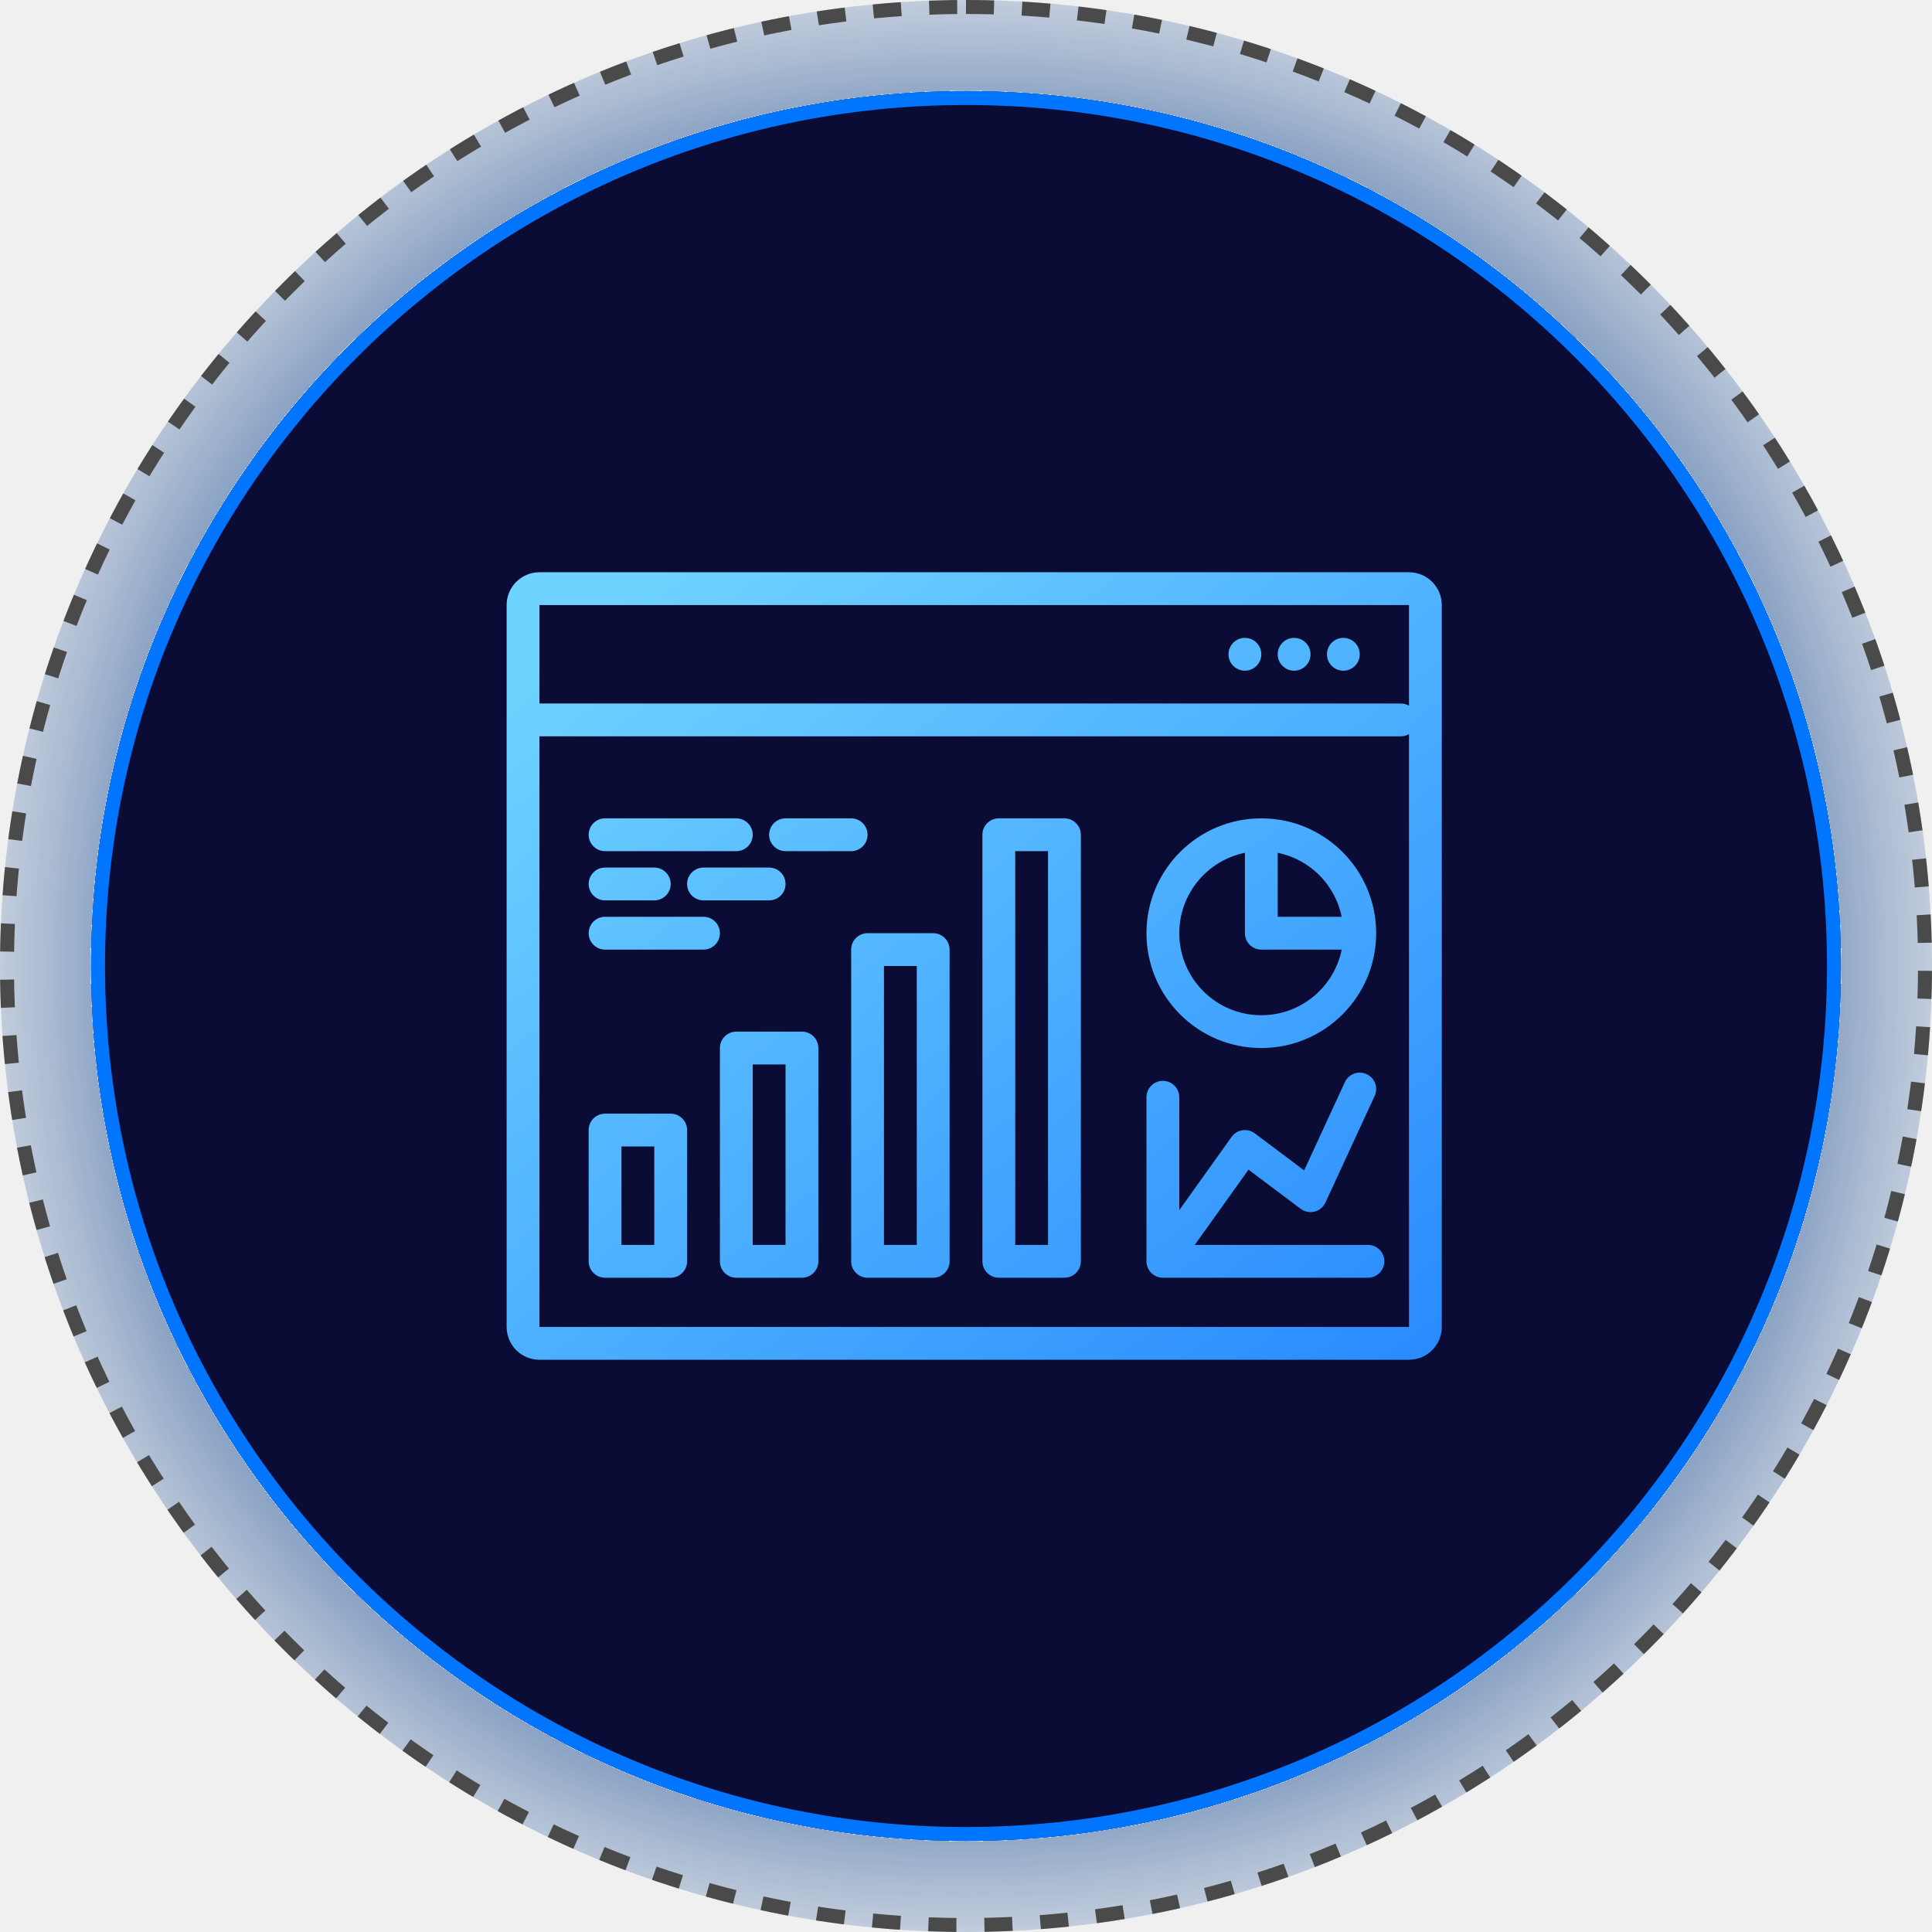
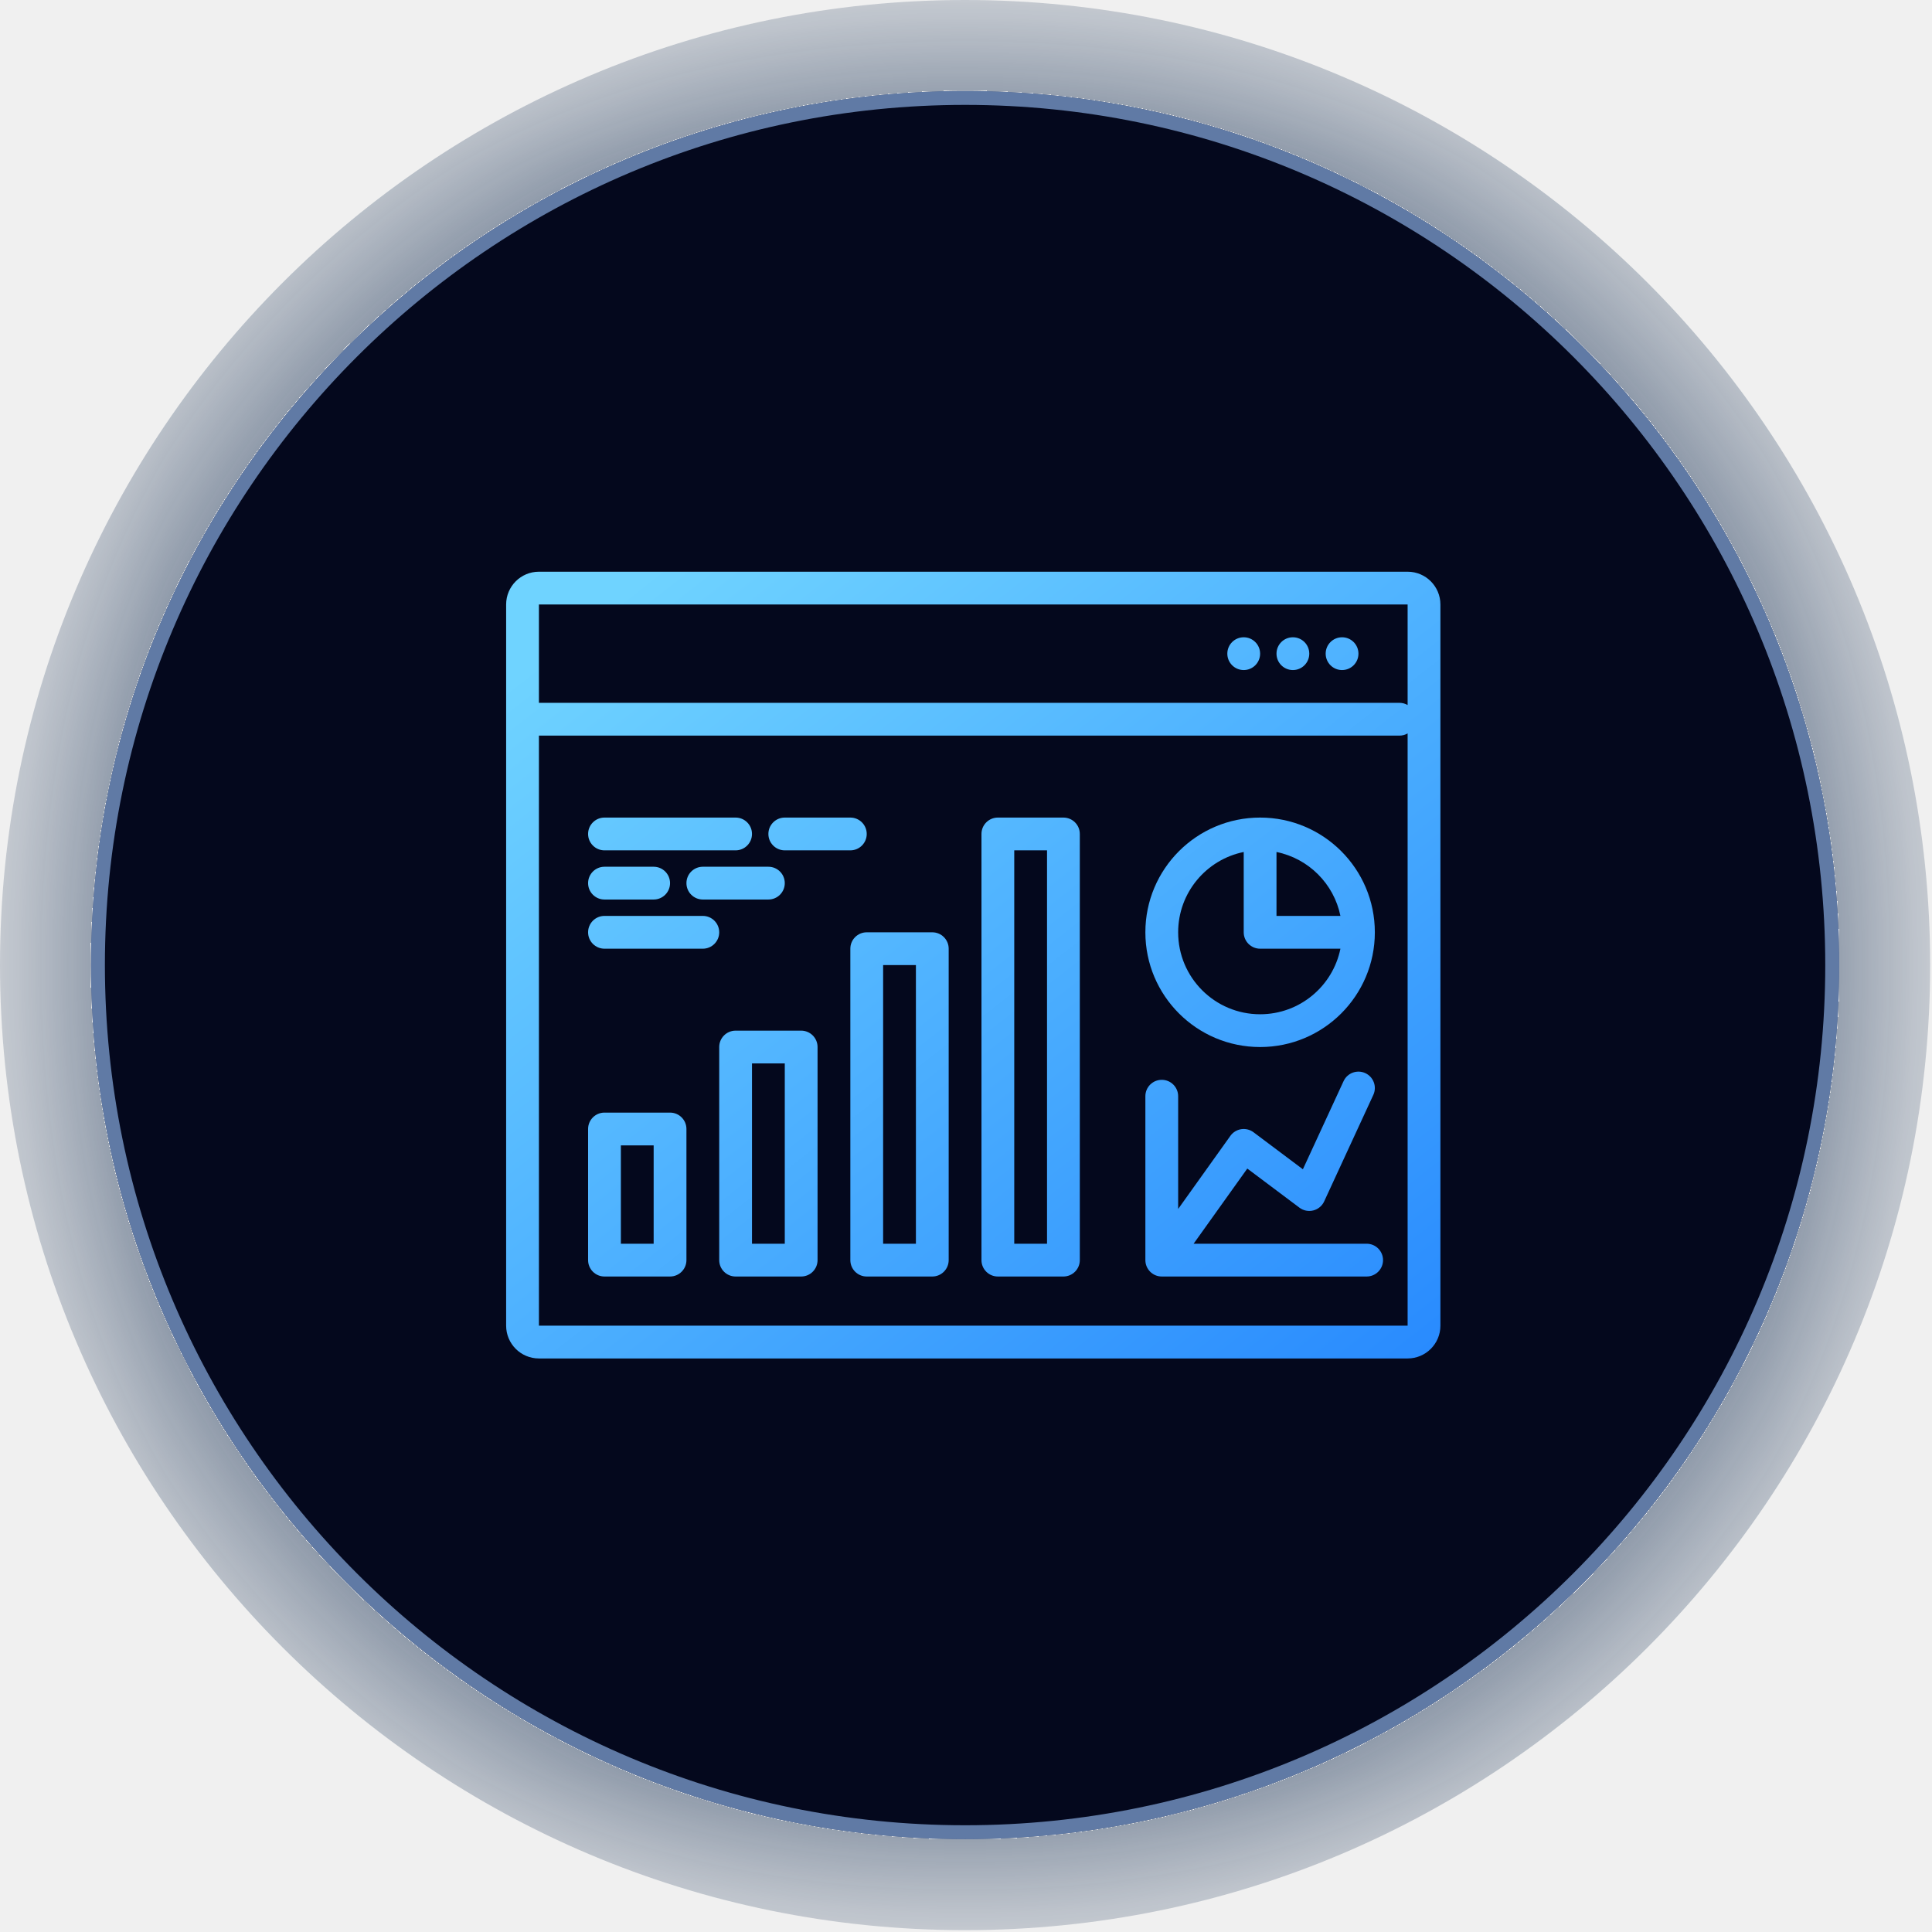
- <svg xmlns="http://www.w3.org/2000/svg" width="497" height="497" viewBox="0 0 497 497" fill="none">
-   <g clip-path="url(#clip0_890_935)">
-     <g filter="url(#filter0_d_890_935)">
-       <rect x="23.41" y="23.41" width="450.181" height="450.181" rx="225.091" fill="#0A0C35" />
-       <rect x="25.211" y="25.211" width="446.58" height="446.58" rx="223.29" stroke="#0075FF" stroke-width="3.601" />
-       <path d="M320.248 172.534C322.579 172.534 324.469 170.644 324.469 168.313C324.469 165.982 322.579 164.093 320.248 164.093C317.917 164.093 316.028 165.982 316.028 168.313C316.028 170.644 317.917 172.534 320.248 172.534Z" fill="url(#paint0_linear_890_935)" />
-       <path d="M337.13 168.313C337.13 170.644 335.241 172.534 332.91 172.534C330.579 172.534 328.689 170.644 328.689 168.313C328.689 165.982 330.579 164.093 332.91 164.093C335.241 164.093 337.13 165.982 337.13 168.313Z" fill="url(#paint1_linear_890_935)" />
-       <path d="M345.571 172.534C347.902 172.534 349.791 170.644 349.791 168.313C349.791 165.982 347.902 164.093 345.571 164.093C343.24 164.093 341.351 165.982 341.351 168.313C341.351 170.644 343.24 172.534 345.571 172.534Z" fill="url(#paint2_linear_890_935)" />
-       <path fill-rule="evenodd" clip-rule="evenodd" d="M155.651 286.486C153.32 286.486 151.43 288.375 151.43 290.706V324.47C151.43 326.801 153.32 328.69 155.651 328.69H172.533C174.863 328.69 176.753 326.801 176.753 324.47V290.706C176.753 288.375 174.863 286.486 172.533 286.486H155.651ZM159.871 320.249V294.927H168.312V320.249H159.871Z" fill="url(#paint3_linear_890_935)" />
-       <path fill-rule="evenodd" clip-rule="evenodd" d="M185.194 269.604C185.194 267.273 187.084 265.383 189.414 265.383H206.296C208.627 265.383 210.517 267.273 210.517 269.604V324.47C210.517 326.801 208.627 328.69 206.296 328.69H189.414C187.084 328.69 185.194 326.801 185.194 324.47V269.604ZM193.635 273.824V320.249H202.076V273.824H193.635Z" fill="url(#paint4_linear_890_935)" />
-       <path fill-rule="evenodd" clip-rule="evenodd" d="M223.178 240.061C220.847 240.061 218.958 241.95 218.958 244.281V324.47C218.958 326.801 220.847 328.69 223.178 328.69H240.06C242.391 328.69 244.28 326.801 244.28 324.47V244.281C244.28 241.95 242.391 240.061 240.06 240.061H223.178ZM227.398 320.249V248.502H235.839V320.249H227.398Z" fill="url(#paint5_linear_890_935)" />
-       <path fill-rule="evenodd" clip-rule="evenodd" d="M252.721 214.738C252.721 212.407 254.611 210.518 256.942 210.518H273.823C276.154 210.518 278.044 212.407 278.044 214.738V324.47C278.044 326.801 276.154 328.69 273.823 328.69H256.942C254.611 328.69 252.721 326.801 252.721 324.47V214.738ZM261.162 320.249H269.603V218.959H261.162V320.249Z" fill="url(#paint6_linear_890_935)" />
-       <path fill-rule="evenodd" clip-rule="evenodd" d="M324.469 210.518C308.153 210.518 294.926 223.745 294.926 240.061C294.926 256.377 308.153 269.604 324.469 269.604C340.785 269.604 354.012 256.377 354.012 240.061C354.012 223.745 340.785 210.518 324.469 210.518ZM303.367 240.061C303.367 229.852 310.616 221.336 320.248 219.381V240.061C320.248 242.392 322.138 244.281 324.469 244.281H345.149C343.194 253.913 334.678 261.163 324.469 261.163C312.814 261.163 303.367 251.715 303.367 240.061ZM328.689 235.84V219.381C336.958 221.059 343.47 227.572 345.149 235.84H328.689Z" fill="url(#paint7_linear_890_935)" />
-       <path d="M351.56 276.323C353.676 277.3 354.6 279.807 353.623 281.924L340.962 309.357C340.428 310.514 339.4 311.368 338.164 311.68C336.928 311.992 335.617 311.729 334.598 310.964L321.172 300.895L307.347 320.249H351.902C354.233 320.249 356.122 322.139 356.122 324.47C356.122 326.801 354.233 328.69 351.902 328.69H299.146C296.815 328.69 294.926 326.801 294.926 324.47V282.265C294.926 279.934 296.815 278.045 299.146 278.045C301.477 278.045 303.367 279.934 303.367 282.265V311.3L316.814 292.474C317.474 291.549 318.48 290.93 319.603 290.756C320.726 290.582 321.871 290.868 322.781 291.55L335.486 301.079L345.959 278.386C346.936 276.27 349.444 275.346 351.56 276.323Z" fill="url(#paint8_linear_890_935)" />
-       <path d="M155.651 210.518C153.32 210.518 151.43 212.407 151.43 214.738C151.43 217.069 153.32 218.959 155.651 218.959H189.414C191.745 218.959 193.635 217.069 193.635 214.738C193.635 212.407 191.745 210.518 189.414 210.518H155.651Z" fill="url(#paint9_linear_890_935)" />
-       <path d="M176.753 227.399C176.753 225.069 178.643 223.179 180.974 223.179H197.855C200.186 223.179 202.076 225.069 202.076 227.399C202.076 229.73 200.186 231.62 197.855 231.62H180.974C178.643 231.62 176.753 229.73 176.753 227.399Z" fill="url(#paint10_linear_890_935)" />
-       <path d="M155.651 235.84C153.32 235.84 151.43 237.73 151.43 240.061C151.43 242.392 153.32 244.281 155.651 244.281H180.974C183.304 244.281 185.194 242.392 185.194 240.061C185.194 237.73 183.304 235.84 180.974 235.84H155.651Z" fill="url(#paint11_linear_890_935)" />
-       <path d="M197.855 214.738C197.855 212.407 199.745 210.518 202.076 210.518H218.958C221.288 210.518 223.178 212.407 223.178 214.738C223.178 217.069 221.288 218.959 218.958 218.959H202.076C199.745 218.959 197.855 217.069 197.855 214.738Z" fill="url(#paint12_linear_890_935)" />
-       <path d="M155.651 223.179C153.32 223.179 151.43 225.069 151.43 227.399C151.43 229.73 153.32 231.62 155.651 231.62H168.312C170.643 231.62 172.533 229.73 172.533 227.399C172.533 225.069 170.643 223.179 168.312 223.179H155.651Z" fill="url(#paint13_linear_890_935)" />
-       <path fill-rule="evenodd" clip-rule="evenodd" d="M130.328 341.352V155.652C130.328 150.99 134.107 147.211 138.769 147.211H362.453C367.115 147.211 370.894 150.99 370.894 155.652V341.352C370.894 346.013 367.115 349.792 362.453 349.792H138.769C134.107 349.792 130.328 346.013 130.328 341.352ZM362.453 155.652H138.769L138.769 180.975H360.343C361.111 180.975 361.832 181.18 362.453 181.539V155.652ZM360.343 189.415H138.769L138.769 341.352H362.453V188.851C361.832 189.21 361.111 189.415 360.343 189.415Z" fill="url(#paint14_linear_890_935)" />
+ <svg xmlns="http://www.w3.org/2000/svg" width="477" height="477" viewBox="0 0 477 477" fill="none">
+   <g clip-path="url(#clip0_1517_2704)">
+     <g filter="url(#filter0_d_1517_2704)">
+       <rect x="22.445" y="22.445" width="431.654" height="431.654" rx="215.827" fill="#04081D" />
+       <rect x="24.172" y="24.172" width="428.2" height="428.2" rx="214.1" stroke="#9DC6FF" stroke-opacity="0.6" stroke-width="3.453" />
+       <path d="M307.067 165.433C309.302 165.433 311.114 163.621 311.114 161.386C311.114 159.151 309.302 157.339 307.067 157.339C304.832 157.339 303.02 159.151 303.02 161.386C303.02 163.621 304.832 165.433 307.067 165.433Z" fill="url(#paint0_linear_1517_2704)" />
+       <path d="M323.254 161.386C323.254 163.621 321.442 165.433 319.207 165.433C316.972 165.433 315.16 163.621 315.16 161.386C315.16 159.151 316.972 157.339 319.207 157.339C321.442 157.339 323.254 159.151 323.254 161.386Z" fill="url(#paint1_linear_1517_2704)" />
+       <path d="M331.347 165.433C333.582 165.433 335.394 163.621 335.394 161.386C335.394 159.151 333.582 157.339 331.347 157.339C329.112 157.339 327.301 159.151 327.301 161.386C327.301 163.621 329.112 165.433 331.347 165.433Z" fill="url(#paint2_linear_1517_2704)" />
+       <path fill-rule="evenodd" clip-rule="evenodd" d="M149.243 274.695C147.008 274.695 145.197 276.507 145.197 278.742V311.116C145.197 313.351 147.008 315.163 149.243 315.163H165.43C167.665 315.163 169.477 313.351 169.477 311.116V278.742C169.477 276.507 167.665 274.695 165.43 274.695H149.243ZM153.29 307.069V282.789H161.384V307.069H153.29Z" fill="url(#paint3_linear_1517_2704)" />
+       <path fill-rule="evenodd" clip-rule="evenodd" d="M177.571 258.508C177.571 256.273 179.382 254.461 181.617 254.461H197.804C200.039 254.461 201.851 256.273 201.851 258.508V311.116C201.851 313.351 200.039 315.163 197.804 315.163H181.617C179.382 315.163 177.571 313.351 177.571 311.116V258.508ZM185.664 262.555V307.069H193.758V262.555H185.664Z" fill="url(#paint4_linear_1517_2704)" />
+       <path fill-rule="evenodd" clip-rule="evenodd" d="M213.991 230.181C211.756 230.181 209.945 231.993 209.945 234.228V311.116C209.945 313.351 211.756 315.163 213.991 315.163H230.178C232.413 315.163 234.225 313.351 234.225 311.116V234.228C234.225 231.993 232.413 230.181 230.178 230.181H213.991ZM218.038 307.069V238.274H226.132V307.069H218.038Z" fill="url(#paint5_linear_1517_2704)" />
+       <path fill-rule="evenodd" clip-rule="evenodd" d="M242.319 205.9C242.319 203.665 244.131 201.854 246.365 201.854H262.552C264.787 201.854 266.599 203.665 266.599 205.9V311.116C266.599 313.351 264.787 315.163 262.552 315.163H246.365C244.131 315.163 242.319 313.351 242.319 311.116V205.9ZM250.412 307.069H258.506V209.947H250.412V307.069Z" fill="url(#paint6_linear_1517_2704)" />
+       <path fill-rule="evenodd" clip-rule="evenodd" d="M311.114 201.854C295.469 201.854 282.786 214.536 282.786 230.181C282.786 245.826 295.469 258.508 311.114 258.508C326.758 258.508 339.441 245.826 339.441 230.181C339.441 214.536 326.758 201.854 311.114 201.854ZM290.88 230.181C290.88 220.392 297.831 212.227 307.067 210.352V230.181C307.067 232.416 308.879 234.228 311.114 234.228H330.943C329.068 243.463 320.902 250.415 311.114 250.415C299.939 250.415 290.88 241.356 290.88 230.181ZM315.16 226.134V210.352C323.088 211.961 329.333 218.206 330.943 226.134H315.16Z" fill="url(#paint7_linear_1517_2704)" />
+       <path d="M337.09 264.951C339.119 265.887 340.005 268.292 339.068 270.321L326.928 296.625C326.416 297.734 325.43 298.553 324.245 298.852C323.06 299.152 321.803 298.9 320.826 298.166L307.952 288.511L294.697 307.069H337.417C339.652 307.069 341.464 308.881 341.464 311.116C341.464 313.351 339.652 315.163 337.417 315.163H286.833C284.598 315.163 282.786 313.351 282.786 311.116V270.648C282.786 268.413 284.598 266.602 286.833 266.602C289.068 266.602 290.88 268.413 290.88 270.648V298.488L303.774 280.437C304.407 279.55 305.371 278.956 306.448 278.79C307.525 278.623 308.623 278.898 309.495 279.551L321.677 288.688L331.72 266.929C332.656 264.9 335.061 264.014 337.09 264.951Z" fill="url(#paint8_linear_1517_2704)" />
+       <path d="M149.243 201.854C147.008 201.854 145.197 203.665 145.197 205.9C145.197 208.135 147.008 209.947 149.243 209.947H181.617C183.852 209.947 185.664 208.135 185.664 205.9C185.664 203.665 183.852 201.854 181.617 201.854H149.243Z" fill="url(#paint9_linear_1517_2704)" />
+       <path d="M169.477 218.041C169.477 215.806 171.289 213.994 173.524 213.994H189.711C191.946 213.994 193.758 215.806 193.758 218.041C193.758 220.276 191.946 222.087 189.711 222.087H173.524C171.289 222.087 169.477 220.276 169.477 218.041Z" fill="url(#paint10_linear_1517_2704)" />
+       <path d="M149.243 226.134C147.008 226.134 145.197 227.946 145.197 230.181C145.197 232.416 147.008 234.228 149.243 234.228H173.524C175.759 234.228 177.571 232.416 177.571 230.181C177.571 227.946 175.759 226.134 173.524 226.134H149.243Z" fill="url(#paint11_linear_1517_2704)" />
+       <path d="M189.711 205.9C189.711 203.665 191.523 201.854 193.758 201.854H209.945C212.18 201.854 213.991 203.665 213.991 205.9C213.991 208.135 212.18 209.947 209.945 209.947H193.758C191.523 209.947 189.711 208.135 189.711 205.9Z" fill="url(#paint12_linear_1517_2704)" />
+       <path d="M149.243 213.994C147.008 213.994 145.197 215.806 145.197 218.041C145.197 220.276 147.008 222.087 149.243 222.087H161.384C163.619 222.087 165.43 220.276 165.43 218.041C165.43 215.806 163.619 213.994 161.384 213.994H149.243Z" fill="url(#paint13_linear_1517_2704)" />
+       <path fill-rule="evenodd" clip-rule="evenodd" d="M124.963 327.303V149.246C124.963 144.776 128.586 141.152 133.056 141.152H347.534C352.004 141.152 355.628 144.776 355.628 149.246V327.303C355.628 331.773 352.004 335.396 347.534 335.396H133.056C128.586 335.396 124.963 331.773 124.963 327.303ZM347.534 149.246H133.056L133.056 173.526H345.511C346.248 173.526 346.939 173.723 347.534 174.068V149.246ZM345.511 181.62H133.056L133.056 327.303H347.534V181.078C346.939 181.423 346.248 181.62 345.511 181.62Z" fill="url(#paint14_linear_1517_2704)" />
    </g>
  </g>
-   <rect x="1.801" y="1.801" width="493.399" height="493.399" rx="246.699" stroke="#4A4A4A" stroke-width="3.601" stroke-dasharray="7.2 7.2" />
  <defs>
-     <filter id="filter0_d_890_935" x="-66.626" y="-66.626" width="630.254" height="630.254" filterUnits="userSpaceOnUse" color-interpolation-filters="sRGB">
+     <filter id="filter0_d_1517_2704" x="-63.885" y="-63.885" width="604.316" height="604.316" filterUnits="userSpaceOnUse" color-interpolation-filters="sRGB">
      <feFlood flood-opacity="0" result="BackgroundImageFix" />
      <feColorMatrix in="SourceAlpha" type="matrix" values="0 0 0 0 0 0 0 0 0 0 0 0 0 0 0 0 0 0 127 0" result="hardAlpha" />
      <feOffset />
-       <feGaussianBlur stdDeviation="45.018" />
+       <feGaussianBlur stdDeviation="43.165" />
      <feComposite in2="hardAlpha" operator="out" />
-       <feColorMatrix type="matrix" values="0 0 0 0 0.069 0 0 0 0 0.276 0 0 0 0 0.565 0 0 0 1 0" />
-       <feBlend mode="normal" in2="BackgroundImageFix" result="effect1_dropShadow_890_935" />
-       <feBlend mode="normal" in="SourceGraphic" in2="effect1_dropShadow_890_935" result="shape" />
+       <feColorMatrix type="matrix" values="0 0 0 0 0.122 0 0 0 0 0.216 0 0 0 0 0.348 0 0 0 1 0" />
+       <feBlend mode="normal" in2="BackgroundImageFix" result="effect1_dropShadow_1517_2704" />
+       <feBlend mode="normal" in="SourceGraphic" in2="effect1_dropShadow_1517_2704" result="shape" />
    </filter>
-     <linearGradient id="paint0_linear_890_935" x1="156.953" y1="155.639" x2="332.728" y2="380.541" gradientUnits="userSpaceOnUse">
+     <linearGradient id="paint0_linear_1517_2704" x1="150.492" y1="149.233" x2="319.033" y2="364.88" gradientUnits="userSpaceOnUse">
      <stop stop-color="#6FD3FF" />
      <stop offset="1" stop-color="#288AFE" />
    </linearGradient>
-     <linearGradient id="paint1_linear_890_935" x1="156.953" y1="155.639" x2="332.728" y2="380.541" gradientUnits="userSpaceOnUse">
+     <linearGradient id="paint1_linear_1517_2704" x1="150.492" y1="149.233" x2="319.033" y2="364.88" gradientUnits="userSpaceOnUse">
      <stop stop-color="#6FD3FF" />
      <stop offset="1" stop-color="#288AFE" />
    </linearGradient>
-     <linearGradient id="paint2_linear_890_935" x1="156.953" y1="155.639" x2="332.728" y2="380.541" gradientUnits="userSpaceOnUse">
+     <linearGradient id="paint2_linear_1517_2704" x1="150.492" y1="149.233" x2="319.033" y2="364.88" gradientUnits="userSpaceOnUse">
      <stop stop-color="#6FD3FF" />
      <stop offset="1" stop-color="#288AFE" />
    </linearGradient>
-     <linearGradient id="paint3_linear_890_935" x1="156.953" y1="155.639" x2="332.728" y2="380.541" gradientUnits="userSpaceOnUse">
+     <linearGradient id="paint3_linear_1517_2704" x1="150.492" y1="149.233" x2="319.033" y2="364.88" gradientUnits="userSpaceOnUse">
      <stop stop-color="#6FD3FF" />
      <stop offset="1" stop-color="#288AFE" />
    </linearGradient>
-     <linearGradient id="paint4_linear_890_935" x1="156.953" y1="155.639" x2="332.728" y2="380.541" gradientUnits="userSpaceOnUse">
+     <linearGradient id="paint4_linear_1517_2704" x1="150.492" y1="149.233" x2="319.033" y2="364.88" gradientUnits="userSpaceOnUse">
      <stop stop-color="#6FD3FF" />
      <stop offset="1" stop-color="#288AFE" />
    </linearGradient>
-     <linearGradient id="paint5_linear_890_935" x1="156.953" y1="155.639" x2="332.728" y2="380.541" gradientUnits="userSpaceOnUse">
+     <linearGradient id="paint5_linear_1517_2704" x1="150.492" y1="149.233" x2="319.033" y2="364.88" gradientUnits="userSpaceOnUse">
      <stop stop-color="#6FD3FF" />
      <stop offset="1" stop-color="#288AFE" />
    </linearGradient>
-     <linearGradient id="paint6_linear_890_935" x1="156.953" y1="155.639" x2="332.728" y2="380.541" gradientUnits="userSpaceOnUse">
+     <linearGradient id="paint6_linear_1517_2704" x1="150.492" y1="149.233" x2="319.033" y2="364.88" gradientUnits="userSpaceOnUse">
      <stop stop-color="#6FD3FF" />
      <stop offset="1" stop-color="#288AFE" />
    </linearGradient>
-     <linearGradient id="paint7_linear_890_935" x1="156.953" y1="155.639" x2="332.728" y2="380.541" gradientUnits="userSpaceOnUse">
+     <linearGradient id="paint7_linear_1517_2704" x1="150.492" y1="149.233" x2="319.033" y2="364.88" gradientUnits="userSpaceOnUse">
      <stop stop-color="#6FD3FF" />
      <stop offset="1" stop-color="#288AFE" />
    </linearGradient>
-     <linearGradient id="paint8_linear_890_935" x1="156.953" y1="155.639" x2="332.728" y2="380.541" gradientUnits="userSpaceOnUse">
+     <linearGradient id="paint8_linear_1517_2704" x1="150.492" y1="149.233" x2="319.033" y2="364.88" gradientUnits="userSpaceOnUse">
      <stop stop-color="#6FD3FF" />
      <stop offset="1" stop-color="#288AFE" />
    </linearGradient>
-     <linearGradient id="paint9_linear_890_935" x1="156.953" y1="155.639" x2="332.728" y2="380.541" gradientUnits="userSpaceOnUse">
+     <linearGradient id="paint9_linear_1517_2704" x1="150.492" y1="149.233" x2="319.033" y2="364.88" gradientUnits="userSpaceOnUse">
      <stop stop-color="#6FD3FF" />
      <stop offset="1" stop-color="#288AFE" />
    </linearGradient>
-     <linearGradient id="paint10_linear_890_935" x1="156.953" y1="155.639" x2="332.728" y2="380.541" gradientUnits="userSpaceOnUse">
+     <linearGradient id="paint10_linear_1517_2704" x1="150.492" y1="149.233" x2="319.033" y2="364.88" gradientUnits="userSpaceOnUse">
      <stop stop-color="#6FD3FF" />
      <stop offset="1" stop-color="#288AFE" />
    </linearGradient>
-     <linearGradient id="paint11_linear_890_935" x1="156.953" y1="155.639" x2="332.728" y2="380.541" gradientUnits="userSpaceOnUse">
+     <linearGradient id="paint11_linear_1517_2704" x1="150.492" y1="149.233" x2="319.033" y2="364.88" gradientUnits="userSpaceOnUse">
      <stop stop-color="#6FD3FF" />
      <stop offset="1" stop-color="#288AFE" />
    </linearGradient>
-     <linearGradient id="paint12_linear_890_935" x1="156.953" y1="155.639" x2="332.728" y2="380.541" gradientUnits="userSpaceOnUse">
+     <linearGradient id="paint12_linear_1517_2704" x1="150.492" y1="149.233" x2="319.033" y2="364.88" gradientUnits="userSpaceOnUse">
      <stop stop-color="#6FD3FF" />
      <stop offset="1" stop-color="#288AFE" />
    </linearGradient>
-     <linearGradient id="paint13_linear_890_935" x1="156.953" y1="155.639" x2="332.728" y2="380.541" gradientUnits="userSpaceOnUse">
+     <linearGradient id="paint13_linear_1517_2704" x1="150.492" y1="149.233" x2="319.033" y2="364.88" gradientUnits="userSpaceOnUse">
      <stop stop-color="#6FD3FF" />
      <stop offset="1" stop-color="#288AFE" />
    </linearGradient>
-     <linearGradient id="paint14_linear_890_935" x1="156.953" y1="155.639" x2="332.728" y2="380.541" gradientUnits="userSpaceOnUse">
+     <linearGradient id="paint14_linear_1517_2704" x1="150.492" y1="149.233" x2="319.033" y2="364.88" gradientUnits="userSpaceOnUse">
      <stop stop-color="#6FD3FF" />
      <stop offset="1" stop-color="#288AFE" />
    </linearGradient>
-     <clipPath id="clip0_890_935">
-       <rect width="497" height="497" rx="248.5" fill="white" />
+     <clipPath id="clip0_1517_2704">
+       <rect width="476.546" height="476.546" rx="238.273" fill="white" />
    </clipPath>
  </defs>
</svg>
